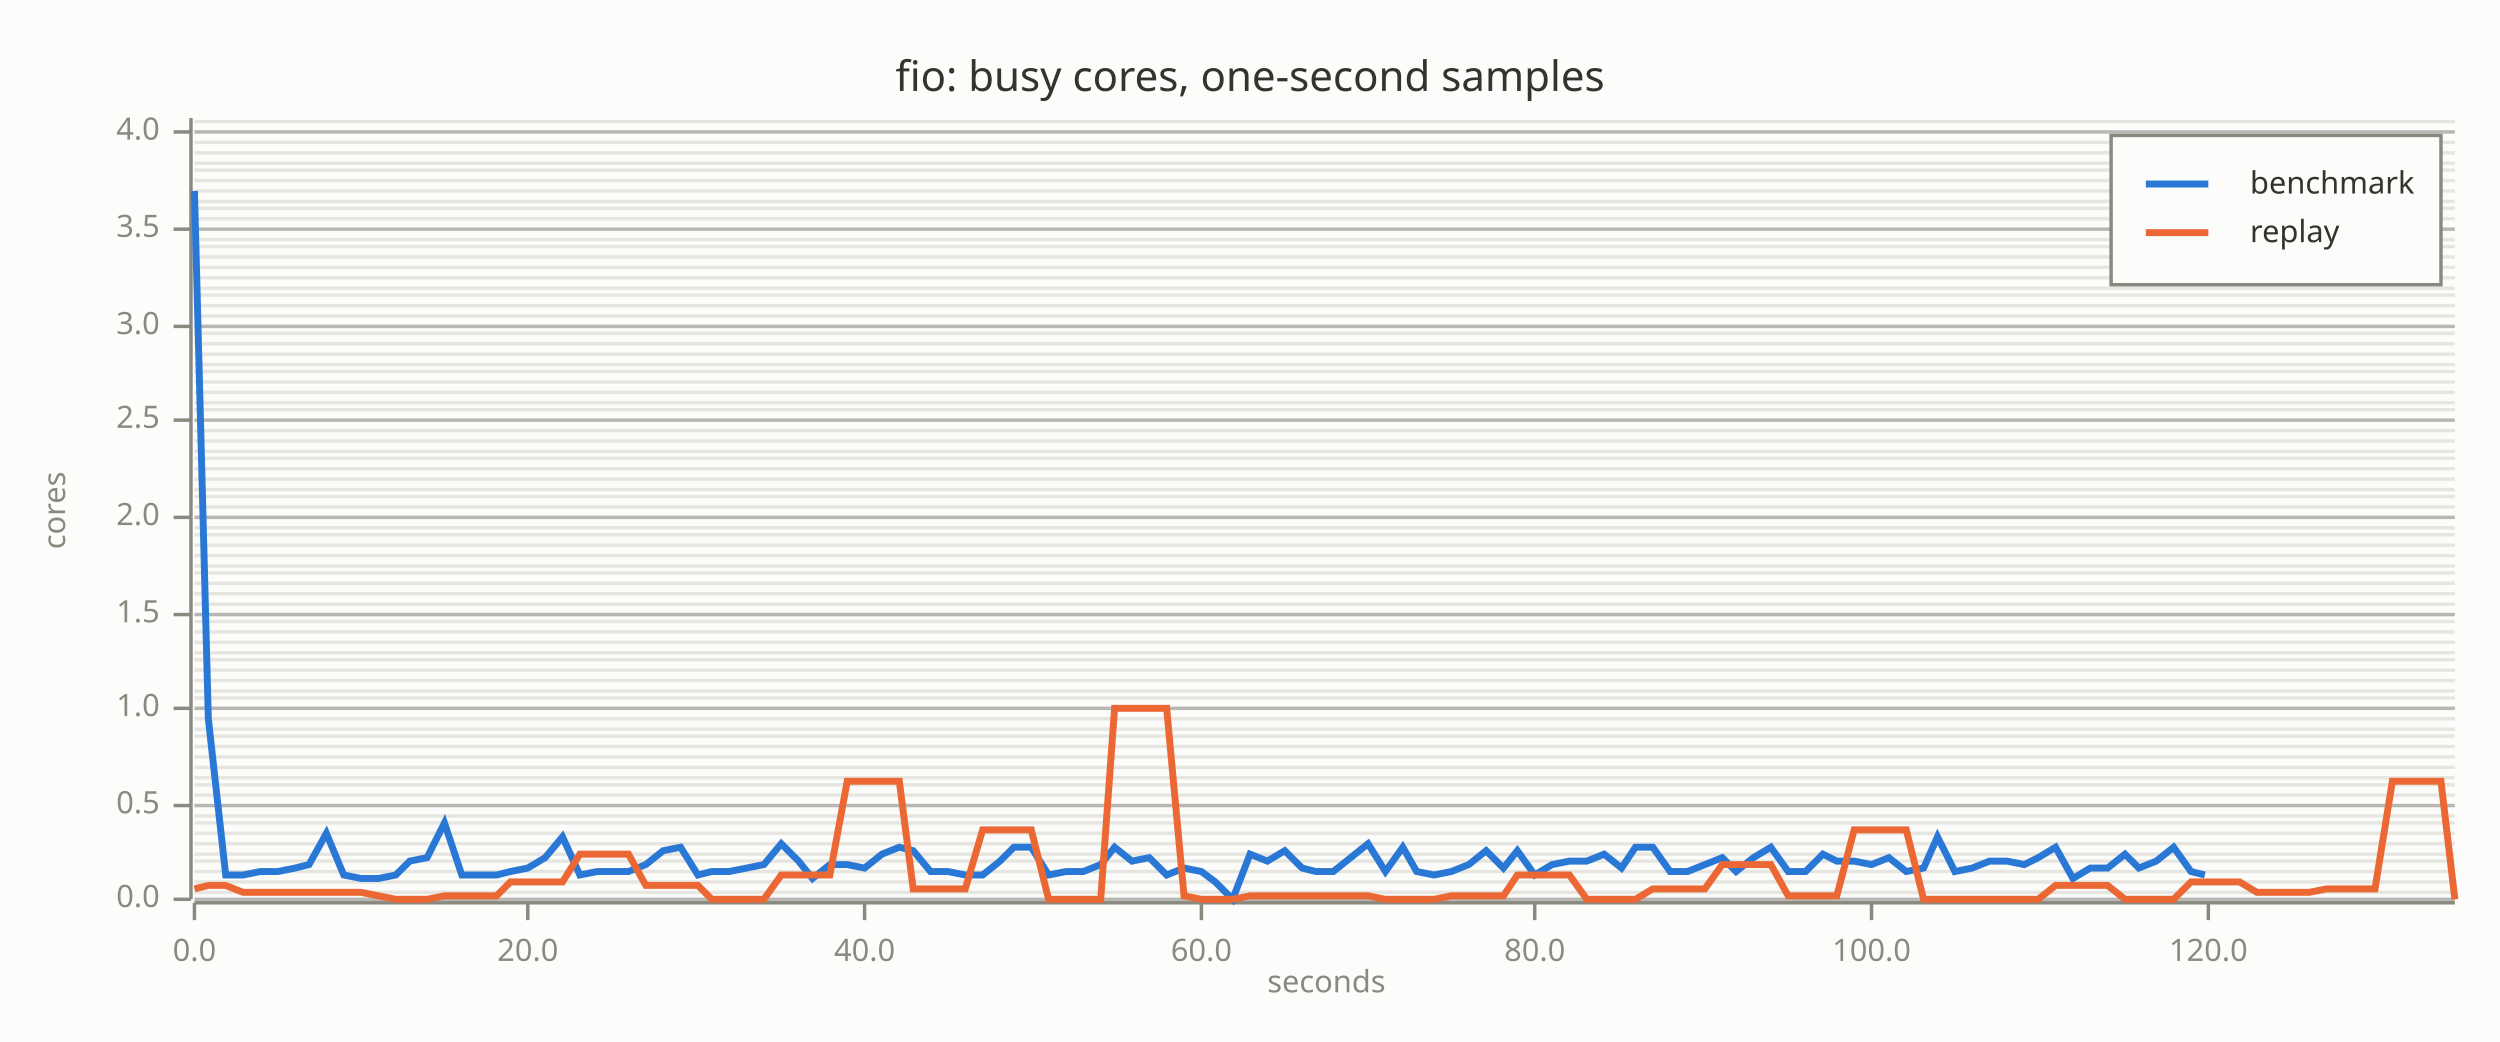
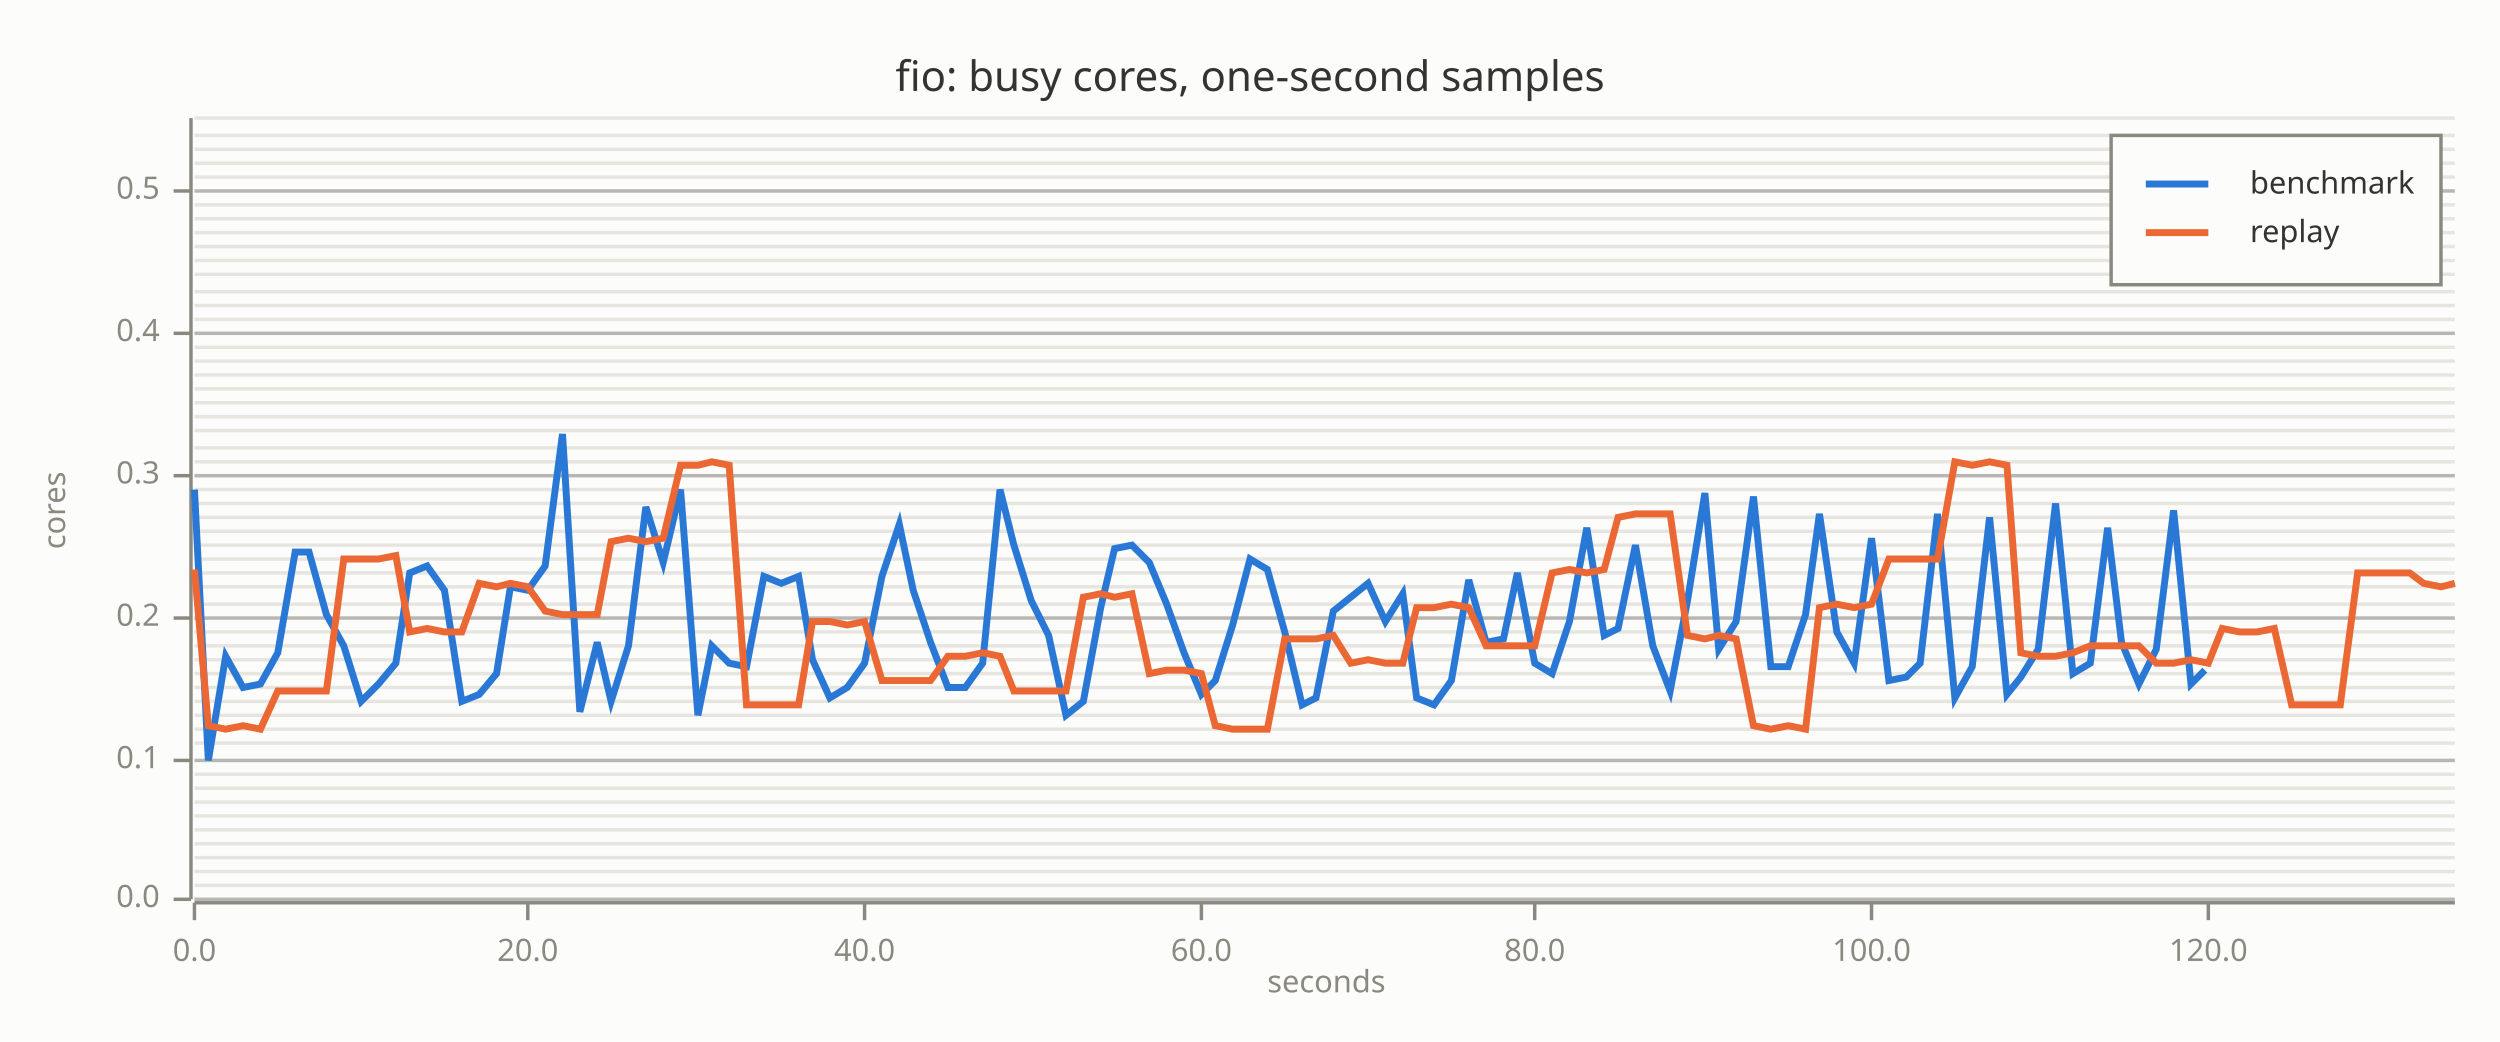
<svg xmlns="http://www.w3.org/2000/svg" width="720" height="300" viewBox="0 0 720 300">
  <rect x="0" y="0" width="720" height="300" opacity="1" fill="#FCFCFB" stroke="none" />
  <text x="360" y="17" dy="0.76em" text-anchor="middle" font-family="sans-serif" font-size="12.097" opacity="1" fill="#333330">
fio: busy cores, one-second samples
</text>
  <line opacity="1" stroke="#E6E5E0" stroke-width="1" x1="56" y1="259" x2="707" y2="259" />
-   <line opacity="1" stroke="#E6E5E0" stroke-width="1" x1="56" y1="257" x2="707" y2="257" />
-   <line opacity="1" stroke="#E6E5E0" stroke-width="1" x1="56" y1="254" x2="707" y2="254" />
+   <line opacity="1" stroke="#E6E5E0" stroke-width="1" x1="56" y1="255" x2="707" y2="255" />
  <line opacity="1" stroke="#E6E5E0" stroke-width="1" x1="56" y1="251" x2="707" y2="251" />
-   <line opacity="1" stroke="#E6E5E0" stroke-width="1" x1="56" y1="248" x2="707" y2="248" />
-   <line opacity="1" stroke="#E6E5E0" stroke-width="1" x1="56" y1="246" x2="707" y2="246" />
+   <line opacity="1" stroke="#E6E5E0" stroke-width="1" x1="56" y1="247" x2="707" y2="247" />
  <line opacity="1" stroke="#E6E5E0" stroke-width="1" x1="56" y1="243" x2="707" y2="243" />
-   <line opacity="1" stroke="#E6E5E0" stroke-width="1" x1="56" y1="240" x2="707" y2="240" />
-   <line opacity="1" stroke="#E6E5E0" stroke-width="1" x1="56" y1="237" x2="707" y2="237" />
+   <line opacity="1" stroke="#E6E5E0" stroke-width="1" x1="56" y1="239" x2="707" y2="239" />
  <line opacity="1" stroke="#E6E5E0" stroke-width="1" x1="56" y1="235" x2="707" y2="235" />
-   <line opacity="1" stroke="#E6E5E0" stroke-width="1" x1="56" y1="232" x2="707" y2="232" />
-   <line opacity="1" stroke="#E6E5E0" stroke-width="1" x1="56" y1="229" x2="707" y2="229" />
-   <line opacity="1" stroke="#E6E5E0" stroke-width="1" x1="56" y1="226" x2="707" y2="226" />
-   <line opacity="1" stroke="#E6E5E0" stroke-width="1" x1="56" y1="224" x2="707" y2="224" />
-   <line opacity="1" stroke="#E6E5E0" stroke-width="1" x1="56" y1="221" x2="707" y2="221" />
-   <line opacity="1" stroke="#E6E5E0" stroke-width="1" x1="56" y1="218" x2="707" y2="218" />
-   <line opacity="1" stroke="#E6E5E0" stroke-width="1" x1="56" y1="215" x2="707" y2="215" />
-   <line opacity="1" stroke="#E6E5E0" stroke-width="1" x1="56" y1="212" x2="707" y2="212" />
+   <line opacity="1" stroke="#E6E5E0" stroke-width="1" x1="56" y1="231" x2="707" y2="231" />
+   <line opacity="1" stroke="#E6E5E0" stroke-width="1" x1="56" y1="227" x2="707" y2="227" />
+   <line opacity="1" stroke="#E6E5E0" stroke-width="1" x1="56" y1="223" x2="707" y2="223" />
+   <line opacity="1" stroke="#E6E5E0" stroke-width="1" x1="56" y1="219" x2="707" y2="219" />
+   <line opacity="1" stroke="#E6E5E0" stroke-width="1" x1="56" y1="214" x2="707" y2="214" />
  <line opacity="1" stroke="#E6E5E0" stroke-width="1" x1="56" y1="210" x2="707" y2="210" />
-   <line opacity="1" stroke="#E6E5E0" stroke-width="1" x1="56" y1="207" x2="707" y2="207" />
-   <line opacity="1" stroke="#E6E5E0" stroke-width="1" x1="56" y1="204" x2="707" y2="204" />
-   <line opacity="1" stroke="#E6E5E0" stroke-width="1" x1="56" y1="201" x2="707" y2="201" />
-   <line opacity="1" stroke="#E6E5E0" stroke-width="1" x1="56" y1="199" x2="707" y2="199" />
-   <line opacity="1" stroke="#E6E5E0" stroke-width="1" x1="56" y1="196" x2="707" y2="196" />
-   <line opacity="1" stroke="#E6E5E0" stroke-width="1" x1="56" y1="193" x2="707" y2="193" />
+   <line opacity="1" stroke="#E6E5E0" stroke-width="1" x1="56" y1="206" x2="707" y2="206" />
+   <line opacity="1" stroke="#E6E5E0" stroke-width="1" x1="56" y1="202" x2="707" y2="202" />
+   <line opacity="1" stroke="#E6E5E0" stroke-width="1" x1="56" y1="198" x2="707" y2="198" />
+   <line opacity="1" stroke="#E6E5E0" stroke-width="1" x1="56" y1="194" x2="707" y2="194" />
  <line opacity="1" stroke="#E6E5E0" stroke-width="1" x1="56" y1="190" x2="707" y2="190" />
-   <line opacity="1" stroke="#E6E5E0" stroke-width="1" x1="56" y1="188" x2="707" y2="188" />
-   <line opacity="1" stroke="#E6E5E0" stroke-width="1" x1="56" y1="185" x2="707" y2="185" />
+   <line opacity="1" stroke="#E6E5E0" stroke-width="1" x1="56" y1="186" x2="707" y2="186" />
  <line opacity="1" stroke="#E6E5E0" stroke-width="1" x1="56" y1="182" x2="707" y2="182" />
-   <line opacity="1" stroke="#E6E5E0" stroke-width="1" x1="56" y1="179" x2="707" y2="179" />
-   <line opacity="1" stroke="#E6E5E0" stroke-width="1" x1="56" y1="177" x2="707" y2="177" />
+   <line opacity="1" stroke="#E6E5E0" stroke-width="1" x1="56" y1="178" x2="707" y2="178" />
  <line opacity="1" stroke="#E6E5E0" stroke-width="1" x1="56" y1="174" x2="707" y2="174" />
-   <line opacity="1" stroke="#E6E5E0" stroke-width="1" x1="56" y1="171" x2="707" y2="171" />
-   <line opacity="1" stroke="#E6E5E0" stroke-width="1" x1="56" y1="168" x2="707" y2="168" />
+   <line opacity="1" stroke="#E6E5E0" stroke-width="1" x1="56" y1="169" x2="707" y2="169" />
  <line opacity="1" stroke="#E6E5E0" stroke-width="1" x1="56" y1="165" x2="707" y2="165" />
-   <line opacity="1" stroke="#E6E5E0" stroke-width="1" x1="56" y1="163" x2="707" y2="163" />
-   <line opacity="1" stroke="#E6E5E0" stroke-width="1" x1="56" y1="160" x2="707" y2="160" />
+   <line opacity="1" stroke="#E6E5E0" stroke-width="1" x1="56" y1="161" x2="707" y2="161" />
  <line opacity="1" stroke="#E6E5E0" stroke-width="1" x1="56" y1="157" x2="707" y2="157" />
-   <line opacity="1" stroke="#E6E5E0" stroke-width="1" x1="56" y1="154" x2="707" y2="154" />
-   <line opacity="1" stroke="#E6E5E0" stroke-width="1" x1="56" y1="152" x2="707" y2="152" />
+   <line opacity="1" stroke="#E6E5E0" stroke-width="1" x1="56" y1="153" x2="707" y2="153" />
  <line opacity="1" stroke="#E6E5E0" stroke-width="1" x1="56" y1="149" x2="707" y2="149" />
-   <line opacity="1" stroke="#E6E5E0" stroke-width="1" x1="56" y1="146" x2="707" y2="146" />
-   <line opacity="1" stroke="#E6E5E0" stroke-width="1" x1="56" y1="143" x2="707" y2="143" />
+   <line opacity="1" stroke="#E6E5E0" stroke-width="1" x1="56" y1="145" x2="707" y2="145" />
  <line opacity="1" stroke="#E6E5E0" stroke-width="1" x1="56" y1="141" x2="707" y2="141" />
-   <line opacity="1" stroke="#E6E5E0" stroke-width="1" x1="56" y1="138" x2="707" y2="138" />
-   <line opacity="1" stroke="#E6E5E0" stroke-width="1" x1="56" y1="135" x2="707" y2="135" />
-   <line opacity="1" stroke="#E6E5E0" stroke-width="1" x1="56" y1="132" x2="707" y2="132" />
-   <line opacity="1" stroke="#E6E5E0" stroke-width="1" x1="56" y1="130" x2="707" y2="130" />
-   <line opacity="1" stroke="#E6E5E0" stroke-width="1" x1="56" y1="127" x2="707" y2="127" />
+   <line opacity="1" stroke="#E6E5E0" stroke-width="1" x1="56" y1="137" x2="707" y2="137" />
+   <line opacity="1" stroke="#E6E5E0" stroke-width="1" x1="56" y1="133" x2="707" y2="133" />
+   <line opacity="1" stroke="#E6E5E0" stroke-width="1" x1="56" y1="129" x2="707" y2="129" />
  <line opacity="1" stroke="#E6E5E0" stroke-width="1" x1="56" y1="124" x2="707" y2="124" />
-   <line opacity="1" stroke="#E6E5E0" stroke-width="1" x1="56" y1="121" x2="707" y2="121" />
-   <line opacity="1" stroke="#E6E5E0" stroke-width="1" x1="56" y1="118" x2="707" y2="118" />
+   <line opacity="1" stroke="#E6E5E0" stroke-width="1" x1="56" y1="120" x2="707" y2="120" />
  <line opacity="1" stroke="#E6E5E0" stroke-width="1" x1="56" y1="116" x2="707" y2="116" />
-   <line opacity="1" stroke="#E6E5E0" stroke-width="1" x1="56" y1="113" x2="707" y2="113" />
-   <line opacity="1" stroke="#E6E5E0" stroke-width="1" x1="56" y1="110" x2="707" y2="110" />
-   <line opacity="1" stroke="#E6E5E0" stroke-width="1" x1="56" y1="107" x2="707" y2="107" />
-   <line opacity="1" stroke="#E6E5E0" stroke-width="1" x1="56" y1="105" x2="707" y2="105" />
-   <line opacity="1" stroke="#E6E5E0" stroke-width="1" x1="56" y1="102" x2="707" y2="102" />
-   <line opacity="1" stroke="#E6E5E0" stroke-width="1" x1="56" y1="99" x2="707" y2="99" />
+   <line opacity="1" stroke="#E6E5E0" stroke-width="1" x1="56" y1="112" x2="707" y2="112" />
+   <line opacity="1" stroke="#E6E5E0" stroke-width="1" x1="56" y1="108" x2="707" y2="108" />
+   <line opacity="1" stroke="#E6E5E0" stroke-width="1" x1="56" y1="104" x2="707" y2="104" />
+   <line opacity="1" stroke="#E6E5E0" stroke-width="1" x1="56" y1="100" x2="707" y2="100" />
  <line opacity="1" stroke="#E6E5E0" stroke-width="1" x1="56" y1="96" x2="707" y2="96" />
-   <line opacity="1" stroke="#E6E5E0" stroke-width="1" x1="56" y1="94" x2="707" y2="94" />
-   <line opacity="1" stroke="#E6E5E0" stroke-width="1" x1="56" y1="91" x2="707" y2="91" />
+   <line opacity="1" stroke="#E6E5E0" stroke-width="1" x1="56" y1="92" x2="707" y2="92" />
  <line opacity="1" stroke="#E6E5E0" stroke-width="1" x1="56" y1="88" x2="707" y2="88" />
-   <line opacity="1" stroke="#E6E5E0" stroke-width="1" x1="56" y1="85" x2="707" y2="85" />
-   <line opacity="1" stroke="#E6E5E0" stroke-width="1" x1="56" y1="83" x2="707" y2="83" />
-   <line opacity="1" stroke="#E6E5E0" stroke-width="1" x1="56" y1="80" x2="707" y2="80" />
-   <line opacity="1" stroke="#E6E5E0" stroke-width="1" x1="56" y1="77" x2="707" y2="77" />
-   <line opacity="1" stroke="#E6E5E0" stroke-width="1" x1="56" y1="74" x2="707" y2="74" />
+   <line opacity="1" stroke="#E6E5E0" stroke-width="1" x1="56" y1="84" x2="707" y2="84" />
+   <line opacity="1" stroke="#E6E5E0" stroke-width="1" x1="56" y1="79" x2="707" y2="79" />
+   <line opacity="1" stroke="#E6E5E0" stroke-width="1" x1="56" y1="75" x2="707" y2="75" />
  <line opacity="1" stroke="#E6E5E0" stroke-width="1" x1="56" y1="71" x2="707" y2="71" />
-   <line opacity="1" stroke="#E6E5E0" stroke-width="1" x1="56" y1="69" x2="707" y2="69" />
-   <line opacity="1" stroke="#E6E5E0" stroke-width="1" x1="56" y1="66" x2="707" y2="66" />
+   <line opacity="1" stroke="#E6E5E0" stroke-width="1" x1="56" y1="67" x2="707" y2="67" />
  <line opacity="1" stroke="#E6E5E0" stroke-width="1" x1="56" y1="63" x2="707" y2="63" />
-   <line opacity="1" stroke="#E6E5E0" stroke-width="1" x1="56" y1="60" x2="707" y2="60" />
-   <line opacity="1" stroke="#E6E5E0" stroke-width="1" x1="56" y1="58" x2="707" y2="58" />
+   <line opacity="1" stroke="#E6E5E0" stroke-width="1" x1="56" y1="59" x2="707" y2="59" />
  <line opacity="1" stroke="#E6E5E0" stroke-width="1" x1="56" y1="55" x2="707" y2="55" />
-   <line opacity="1" stroke="#E6E5E0" stroke-width="1" x1="56" y1="52" x2="707" y2="52" />
-   <line opacity="1" stroke="#E6E5E0" stroke-width="1" x1="56" y1="49" x2="707" y2="49" />
+   <line opacity="1" stroke="#E6E5E0" stroke-width="1" x1="56" y1="51" x2="707" y2="51" />
  <line opacity="1" stroke="#E6E5E0" stroke-width="1" x1="56" y1="47" x2="707" y2="47" />
-   <line opacity="1" stroke="#E6E5E0" stroke-width="1" x1="56" y1="44" x2="707" y2="44" />
-   <line opacity="1" stroke="#E6E5E0" stroke-width="1" x1="56" y1="41" x2="707" y2="41" />
-   <line opacity="1" stroke="#E6E5E0" stroke-width="1" x1="56" y1="38" x2="707" y2="38" />
-   <line opacity="1" stroke="#E6E5E0" stroke-width="1" x1="56" y1="35" x2="707" y2="35" />
+   <line opacity="1" stroke="#E6E5E0" stroke-width="1" x1="56" y1="43" x2="707" y2="43" />
+   <line opacity="1" stroke="#E6E5E0" stroke-width="1" x1="56" y1="39" x2="707" y2="39" />
+   <line opacity="1" stroke="#E6E5E0" stroke-width="1" x1="56" y1="34" x2="707" y2="34" />
  <text x="12" y="147" dy="0.76em" text-anchor="middle" font-family="sans-serif" font-size="8.871" opacity="1" fill="#8A8980" transform="rotate(270, 12, 147)">
cores
</text>
  <text x="382" y="288" dy="-0.5ex" text-anchor="middle" font-family="sans-serif" font-size="8.871" opacity="1" fill="#8A8980">
seconds
</text>
  <line opacity="0.2" stroke="#000000" stroke-width="1" x1="56" y1="259" x2="707" y2="259" />
-   <line opacity="0.2" stroke="#000000" stroke-width="1" x1="56" y1="232" x2="707" y2="232" />
-   <line opacity="0.2" stroke="#000000" stroke-width="1" x1="56" y1="204" x2="707" y2="204" />
-   <line opacity="0.2" stroke="#000000" stroke-width="1" x1="56" y1="177" x2="707" y2="177" />
-   <line opacity="0.2" stroke="#000000" stroke-width="1" x1="56" y1="149" x2="707" y2="149" />
-   <line opacity="0.2" stroke="#000000" stroke-width="1" x1="56" y1="121" x2="707" y2="121" />
-   <line opacity="0.2" stroke="#000000" stroke-width="1" x1="56" y1="94" x2="707" y2="94" />
-   <line opacity="0.2" stroke="#000000" stroke-width="1" x1="56" y1="66" x2="707" y2="66" />
-   <line opacity="0.2" stroke="#000000" stroke-width="1" x1="56" y1="38" x2="707" y2="38" />
+   <line opacity="0.2" stroke="#000000" stroke-width="1" x1="56" y1="219" x2="707" y2="219" />
+   <line opacity="0.2" stroke="#000000" stroke-width="1" x1="56" y1="178" x2="707" y2="178" />
+   <line opacity="0.2" stroke="#000000" stroke-width="1" x1="56" y1="137" x2="707" y2="137" />
+   <line opacity="0.2" stroke="#000000" stroke-width="1" x1="56" y1="96" x2="707" y2="96" />
+   <line opacity="0.2" stroke="#000000" stroke-width="1" x1="56" y1="55" x2="707" y2="55" />
  <polyline fill="none" opacity="1" stroke="#8A8980" stroke-width="1" points="55,34 55,259 " />
  <text x="46" y="259" dy="0.5ex" text-anchor="end" font-family="sans-serif" font-size="8.871" opacity="1" fill="#8A8980">
0.0
</text>
  <polyline fill="none" opacity="1" stroke="#8A8980" stroke-width="1" points="50,259 55,259 " />
-   <text x="46" y="232" dy="0.5ex" text-anchor="end" font-family="sans-serif" font-size="8.871" opacity="1" fill="#8A8980">
+   <text x="46" y="219" dy="0.5ex" text-anchor="end" font-family="sans-serif" font-size="8.871" opacity="1" fill="#8A8980">
+ 0.1
+ </text>
+   <polyline fill="none" opacity="1" stroke="#8A8980" stroke-width="1" points="50,219 55,219 " />
+   <text x="46" y="178" dy="0.5ex" text-anchor="end" font-family="sans-serif" font-size="8.871" opacity="1" fill="#8A8980">
+ 0.2
+ </text>
+   <polyline fill="none" opacity="1" stroke="#8A8980" stroke-width="1" points="50,178 55,178 " />
+   <text x="46" y="137" dy="0.5ex" text-anchor="end" font-family="sans-serif" font-size="8.871" opacity="1" fill="#8A8980">
+ 0.3
+ </text>
+   <polyline fill="none" opacity="1" stroke="#8A8980" stroke-width="1" points="50,137 55,137 " />
+   <text x="46" y="96" dy="0.5ex" text-anchor="end" font-family="sans-serif" font-size="8.871" opacity="1" fill="#8A8980">
+ 0.4
+ </text>
+   <polyline fill="none" opacity="1" stroke="#8A8980" stroke-width="1" points="50,96 55,96 " />
+   <text x="46" y="55" dy="0.5ex" text-anchor="end" font-family="sans-serif" font-size="8.871" opacity="1" fill="#8A8980">
0.5
</text>
-   <polyline fill="none" opacity="1" stroke="#8A8980" stroke-width="1" points="50,232 55,232 " />
-   <text x="46" y="204" dy="0.5ex" text-anchor="end" font-family="sans-serif" font-size="8.871" opacity="1" fill="#8A8980">
- 1.0
- </text>
-   <polyline fill="none" opacity="1" stroke="#8A8980" stroke-width="1" points="50,204 55,204 " />
-   <text x="46" y="177" dy="0.5ex" text-anchor="end" font-family="sans-serif" font-size="8.871" opacity="1" fill="#8A8980">
- 1.5
- </text>
-   <polyline fill="none" opacity="1" stroke="#8A8980" stroke-width="1" points="50,177 55,177 " />
-   <text x="46" y="149" dy="0.5ex" text-anchor="end" font-family="sans-serif" font-size="8.871" opacity="1" fill="#8A8980">
- 2.0
- </text>
-   <polyline fill="none" opacity="1" stroke="#8A8980" stroke-width="1" points="50,149 55,149 " />
-   <text x="46" y="121" dy="0.5ex" text-anchor="end" font-family="sans-serif" font-size="8.871" opacity="1" fill="#8A8980">
- 2.5
- </text>
-   <polyline fill="none" opacity="1" stroke="#8A8980" stroke-width="1" points="50,121 55,121 " />
-   <text x="46" y="94" dy="0.5ex" text-anchor="end" font-family="sans-serif" font-size="8.871" opacity="1" fill="#8A8980">
- 3.0
- </text>
-   <polyline fill="none" opacity="1" stroke="#8A8980" stroke-width="1" points="50,94 55,94 " />
-   <text x="46" y="66" dy="0.5ex" text-anchor="end" font-family="sans-serif" font-size="8.871" opacity="1" fill="#8A8980">
- 3.5
- </text>
-   <polyline fill="none" opacity="1" stroke="#8A8980" stroke-width="1" points="50,66 55,66 " />
-   <text x="46" y="38" dy="0.5ex" text-anchor="end" font-family="sans-serif" font-size="8.871" opacity="1" fill="#8A8980">
- 4.0
- </text>
-   <polyline fill="none" opacity="1" stroke="#8A8980" stroke-width="1" points="50,38 55,38 " />
+   <polyline fill="none" opacity="1" stroke="#8A8980" stroke-width="1" points="50,55 55,55 " />
  <polyline fill="none" opacity="1" stroke="#8A8980" stroke-width="1" points="56,260 707,260 " />
  <text x="56" y="270" dy="0.76em" text-anchor="middle" font-family="sans-serif" font-size="8.871" opacity="1" fill="#8A8980">
0.0
</text>
  <polyline fill="none" opacity="1" stroke="#8A8980" stroke-width="1" points="56,260 56,265 " />
  <text x="152" y="270" dy="0.76em" text-anchor="middle" font-family="sans-serif" font-size="8.871" opacity="1" fill="#8A8980">
20.0
</text>
  <polyline fill="none" opacity="1" stroke="#8A8980" stroke-width="1" points="152,260 152,265 " />
  <text x="249" y="270" dy="0.76em" text-anchor="middle" font-family="sans-serif" font-size="8.871" opacity="1" fill="#8A8980">
40.0
</text>
  <polyline fill="none" opacity="1" stroke="#8A8980" stroke-width="1" points="249,260 249,265 " />
  <text x="346" y="270" dy="0.76em" text-anchor="middle" font-family="sans-serif" font-size="8.871" opacity="1" fill="#8A8980">
60.0
</text>
  <polyline fill="none" opacity="1" stroke="#8A8980" stroke-width="1" points="346,260 346,265 " />
  <text x="442" y="270" dy="0.76em" text-anchor="middle" font-family="sans-serif" font-size="8.871" opacity="1" fill="#8A8980">
80.0
</text>
  <polyline fill="none" opacity="1" stroke="#8A8980" stroke-width="1" points="442,260 442,265 " />
  <text x="539" y="270" dy="0.76em" text-anchor="middle" font-family="sans-serif" font-size="8.871" opacity="1" fill="#8A8980">
100.0
</text>
  <polyline fill="none" opacity="1" stroke="#8A8980" stroke-width="1" points="539,260 539,265 " />
  <text x="636" y="270" dy="0.76em" text-anchor="middle" font-family="sans-serif" font-size="8.871" opacity="1" fill="#8A8980">
120.0
</text>
  <polyline fill="none" opacity="1" stroke="#8A8980" stroke-width="1" points="636,260 636,265 " />
-   <polyline fill="none" opacity="1" stroke="#2A78D6" stroke-width="2" points="56,55 60,207 65,252 70,252 75,251 80,251 85,250 89,249 94,240 99,252 104,253 109,253 114,252 118,248 123,247 128,237 133,252 138,252 143,252 147,251 152,250 157,247 162,241 167,252 172,251 176,251 181,251 186,249 191,245 196,244 201,252 205,251 210,251 215,250 220,249 225,243 230,248 234,253 239,249 244,249 249,250 254,246 259,244 263,245 268,251 273,251 278,252 283,252 288,248 292,244 297,244 302,252 307,251 312,251 317,249 321,244 326,248 331,247 336,252 341,250 346,251 350,254 355,259 360,246 365,248 370,245 375,250 379,251 384,251 389,247 394,243 399,251 404,244 408,251 413,252 418,251 423,249 428,245 433,250 437,245 442,252 447,249 452,248 457,248 462,246 467,250 471,244 476,244 481,251 486,251 491,249 496,247 500,251 505,247 510,244 515,251 520,251 525,246 529,248 534,248 539,249 544,247 549,251 554,250 558,241 563,251 568,250 573,248 578,248 583,249 587,247 592,244 597,253 602,250 607,250 612,246 616,250 621,248 626,244 631,251 635,252 " />
-   <polyline fill="none" opacity="1" stroke="#EB6834" stroke-width="2" points="56,256 60,255 65,255 70,257 75,257 80,257 85,257 89,257 94,257 99,257 104,257 109,258 114,259 118,259 123,259 128,258 133,258 138,258 143,258 147,254 152,254 157,254 162,254 167,246 172,246 176,246 181,246 186,255 191,255 196,255 201,255 205,259 210,259 215,259 220,259 225,252 230,252 234,252 239,252 244,225 249,225 254,225 259,225 263,256 268,256 273,256 278,256 283,239 288,239 292,239 297,239 302,259 307,259 312,259 317,259 321,204 326,204 331,204 336,204 341,258 346,259 350,259 355,259 360,258 365,258 370,258 375,258 379,258 384,258 389,258 394,258 399,259 404,259 408,259 413,259 418,258 423,258 428,258 433,258 437,252 442,252 447,252 452,252 457,259 462,259 467,259 471,259 476,256 481,256 486,256 491,256 496,249 500,249 505,249 510,249 515,258 520,258 525,258 529,258 534,239 539,239 544,239 549,239 554,259 558,259 563,259 568,259 573,259 578,259 583,259 587,259 592,255 597,255 602,255 607,255 612,259 616,259 621,259 626,259 631,254 636,254 641,254 645,254 650,257 655,257 660,257 665,257 670,256 674,256 679,256 684,256 689,225 694,225 699,225 703,225 707,259 " />
+   <polyline fill="none" opacity="1" stroke="#2A78D6" stroke-width="2" points="56,141 60,219 65,189 70,198 75,197 80,188 85,159 89,159 94,177 99,186 104,202 109,197 114,191 118,165 123,163 128,170 133,202 138,200 143,194 147,169 152,170 157,163 162,125 167,205 172,185 176,202 181,186 186,146 191,162 196,141 201,206 205,186 210,191 215,192 220,166 225,168 230,166 234,190 239,201 244,198 249,191 254,166 259,151 263,170 268,185 273,198 278,198 283,191 288,141 292,157 297,173 302,183 307,206 312,202 317,175 321,158 326,157 331,162 336,174 341,188 346,200 350,196 355,180 360,161 365,164 370,182 375,203 379,201 384,176 389,172 394,168 399,179 404,171 408,201 413,203 418,196 423,167 428,185 433,184 437,165 442,191 447,194 452,179 457,152 462,183 466,181 471,157 476,186 481,199 486,173 491,142 495,187 500,179 505,143 510,192 515,192 520,177 524,148 529,182 534,191 539,155 544,196 549,195 553,191 558,148 563,201 568,192 573,149 578,200 582,195 587,187 592,145 597,194 602,191 607,152 611,185 616,197 621,187 626,147 631,197 635,193 " />
+   <polyline fill="none" opacity="1" stroke="#EB6834" stroke-width="2" points="56,164 60,209 65,210 70,209 75,210 80,199 85,199 89,199 94,199 99,161 104,161 109,161 114,160 118,182 123,181 128,182 133,182 138,168 143,169 147,168 152,169 157,176 162,177 167,177 172,177 176,156 181,155 186,156 191,155 196,134 201,134 205,133 210,134 215,203 220,203 225,203 230,203 234,179 239,179 244,180 249,179 254,196 259,196 263,196 268,196 273,189 278,189 283,188 288,189 292,199 297,199 302,199 307,199 312,172 317,171 321,172 326,171 331,194 336,193 341,193 346,194 350,209 355,210 360,210 365,210 370,184 375,184 379,184 384,183 389,191 394,190 399,191 404,191 408,175 413,175 418,174 423,175 428,186 433,186 437,186 442,186 447,165 452,164 457,165 462,164 466,149 471,148 476,148 481,148 486,183 491,184 495,183 500,184 505,209 510,210 515,209 520,210 524,175 529,174 534,175 539,174 544,161 549,161 553,161 558,161 563,133 568,134 573,133 578,134 582,188 587,189 592,189 597,188 602,186 607,186 611,186 616,186 621,191 626,191 631,190 636,191 640,181 645,182 650,182 655,181 660,203 665,203 669,203 674,203 679,165 684,165 689,165 694,165 698,168 703,169 707,168 " />
  <rect x="608" y="39" width="95" height="43" opacity="1" fill="#FCFCFB" stroke="none" />
  <rect x="608" y="39" width="95" height="43" opacity="1" fill="none" stroke="#8A8980" />
  <text x="648" y="49" dy="0.76em" text-anchor="start" font-family="sans-serif" font-size="8.871" opacity="1" fill="#333330">
benchmark
</text>
  <text x="648" y="63" dy="0.76em" text-anchor="start" font-family="sans-serif" font-size="8.871" opacity="1" fill="#333330">
replay
</text>
  <polyline fill="none" opacity="1" stroke="#2A78D6" stroke-width="2" points="618,53 636,53 " />
  <polyline fill="none" opacity="1" stroke="#EB6834" stroke-width="2" points="618,67 636,67 " />
</svg>
